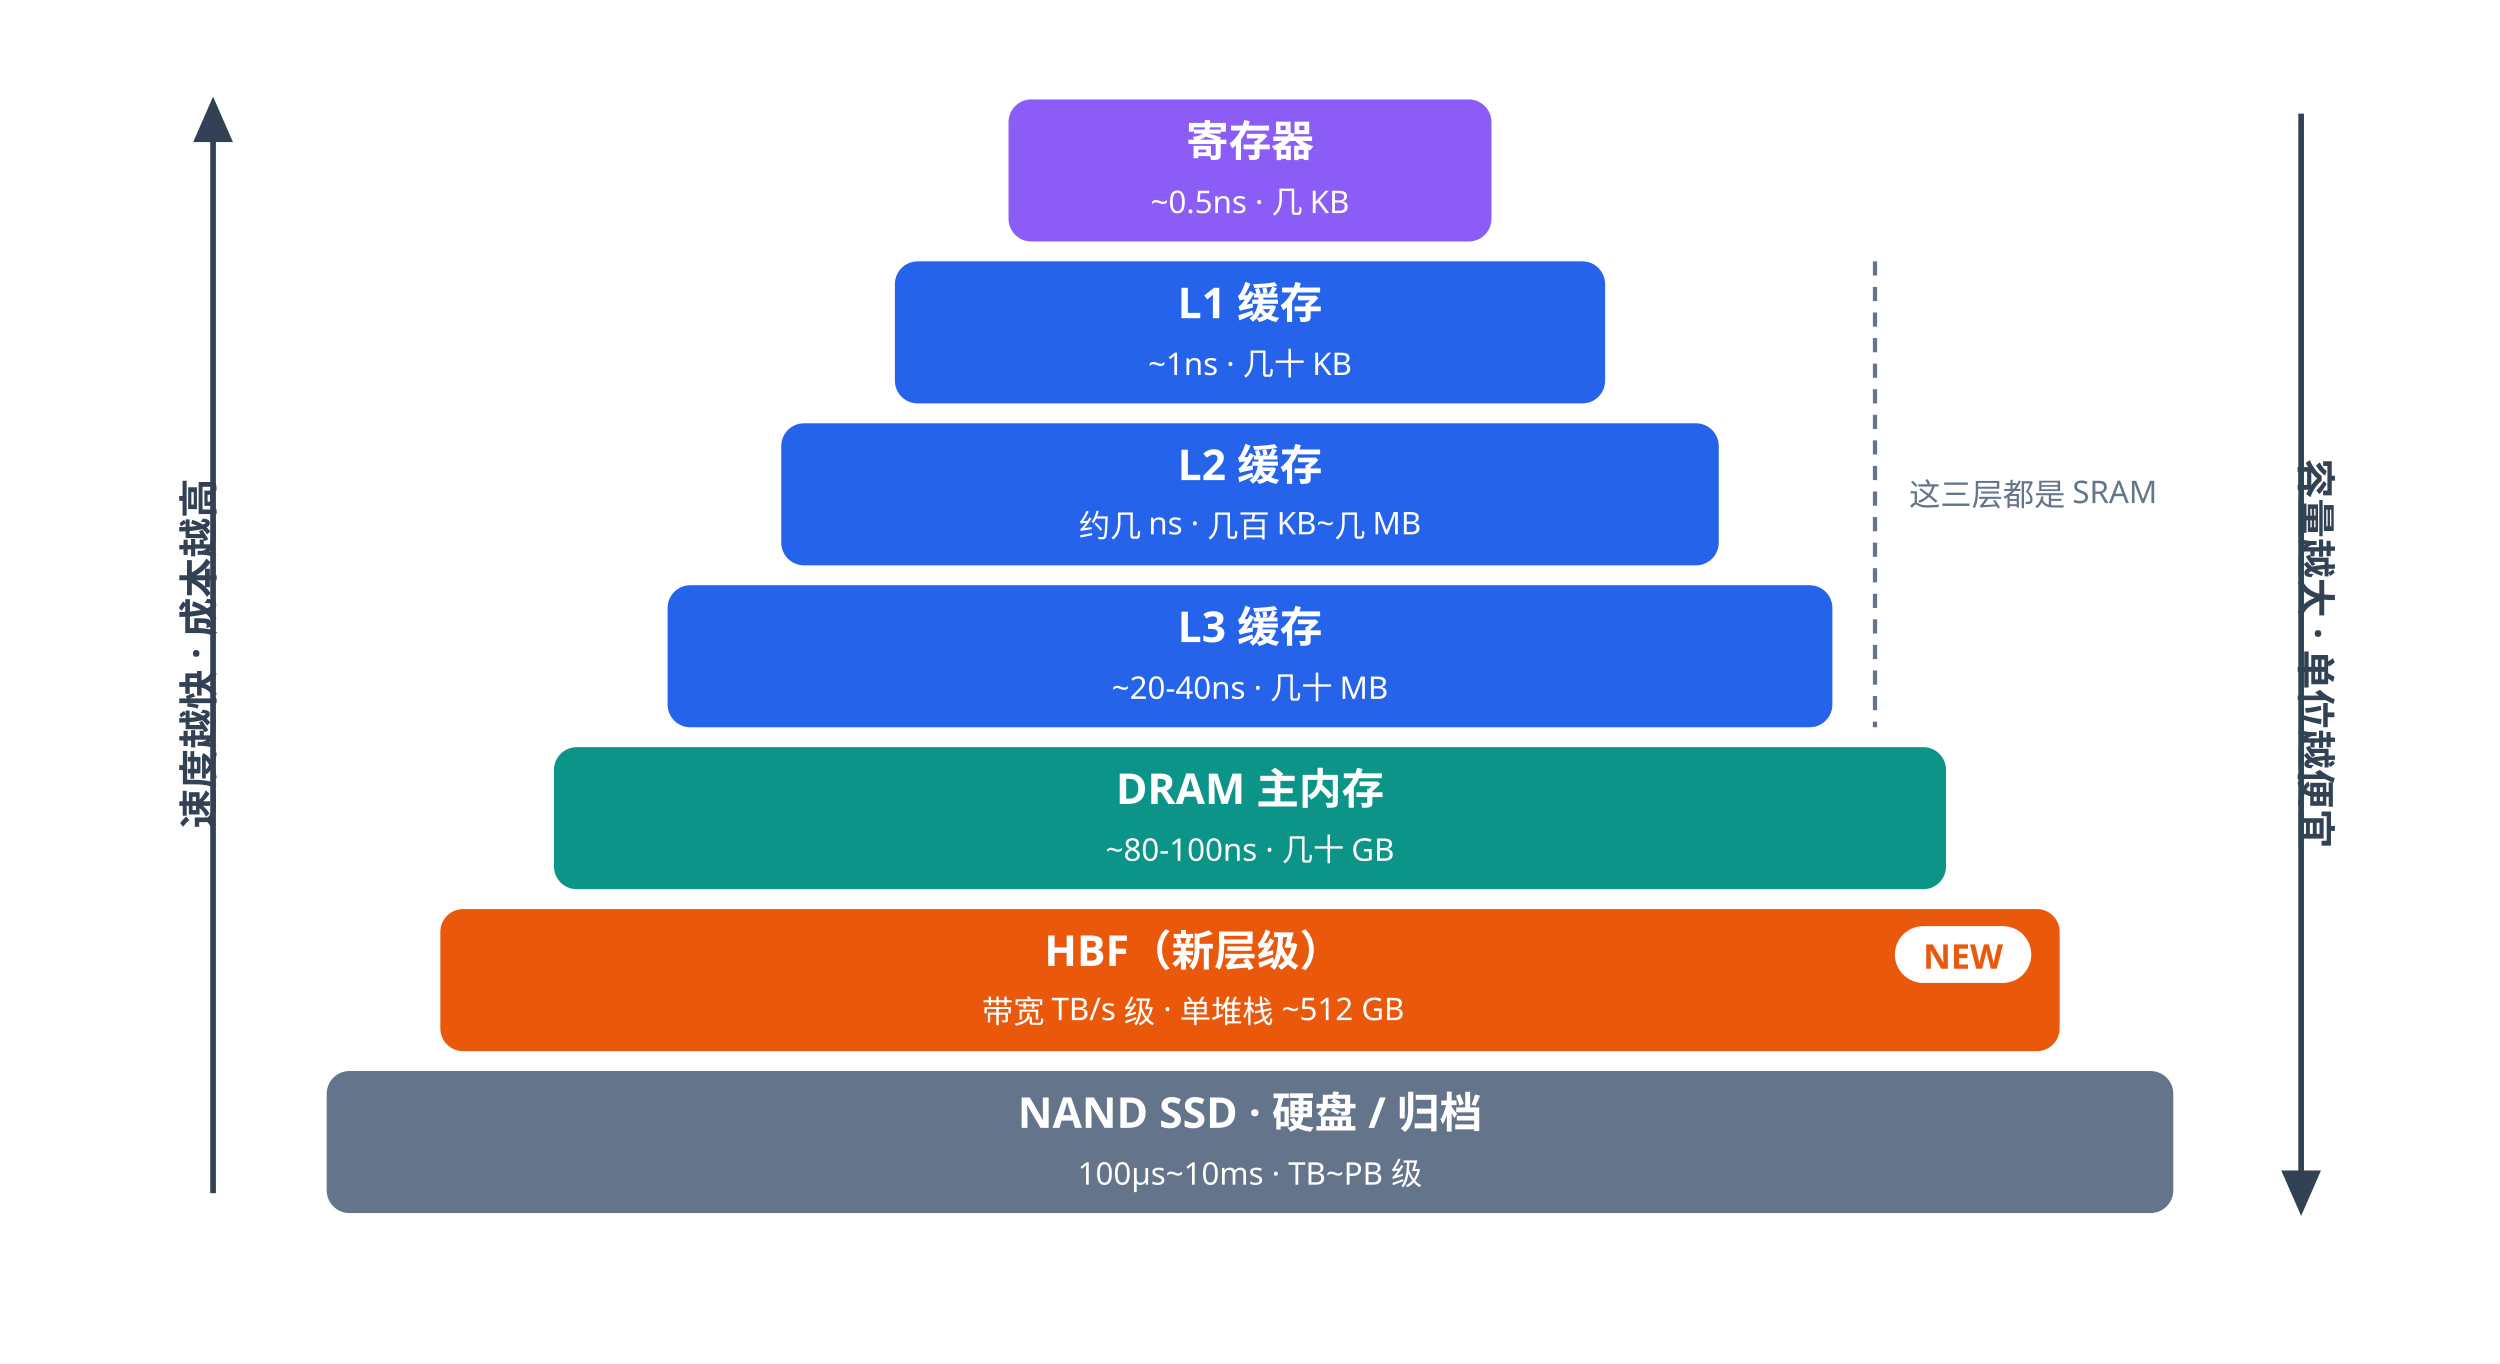
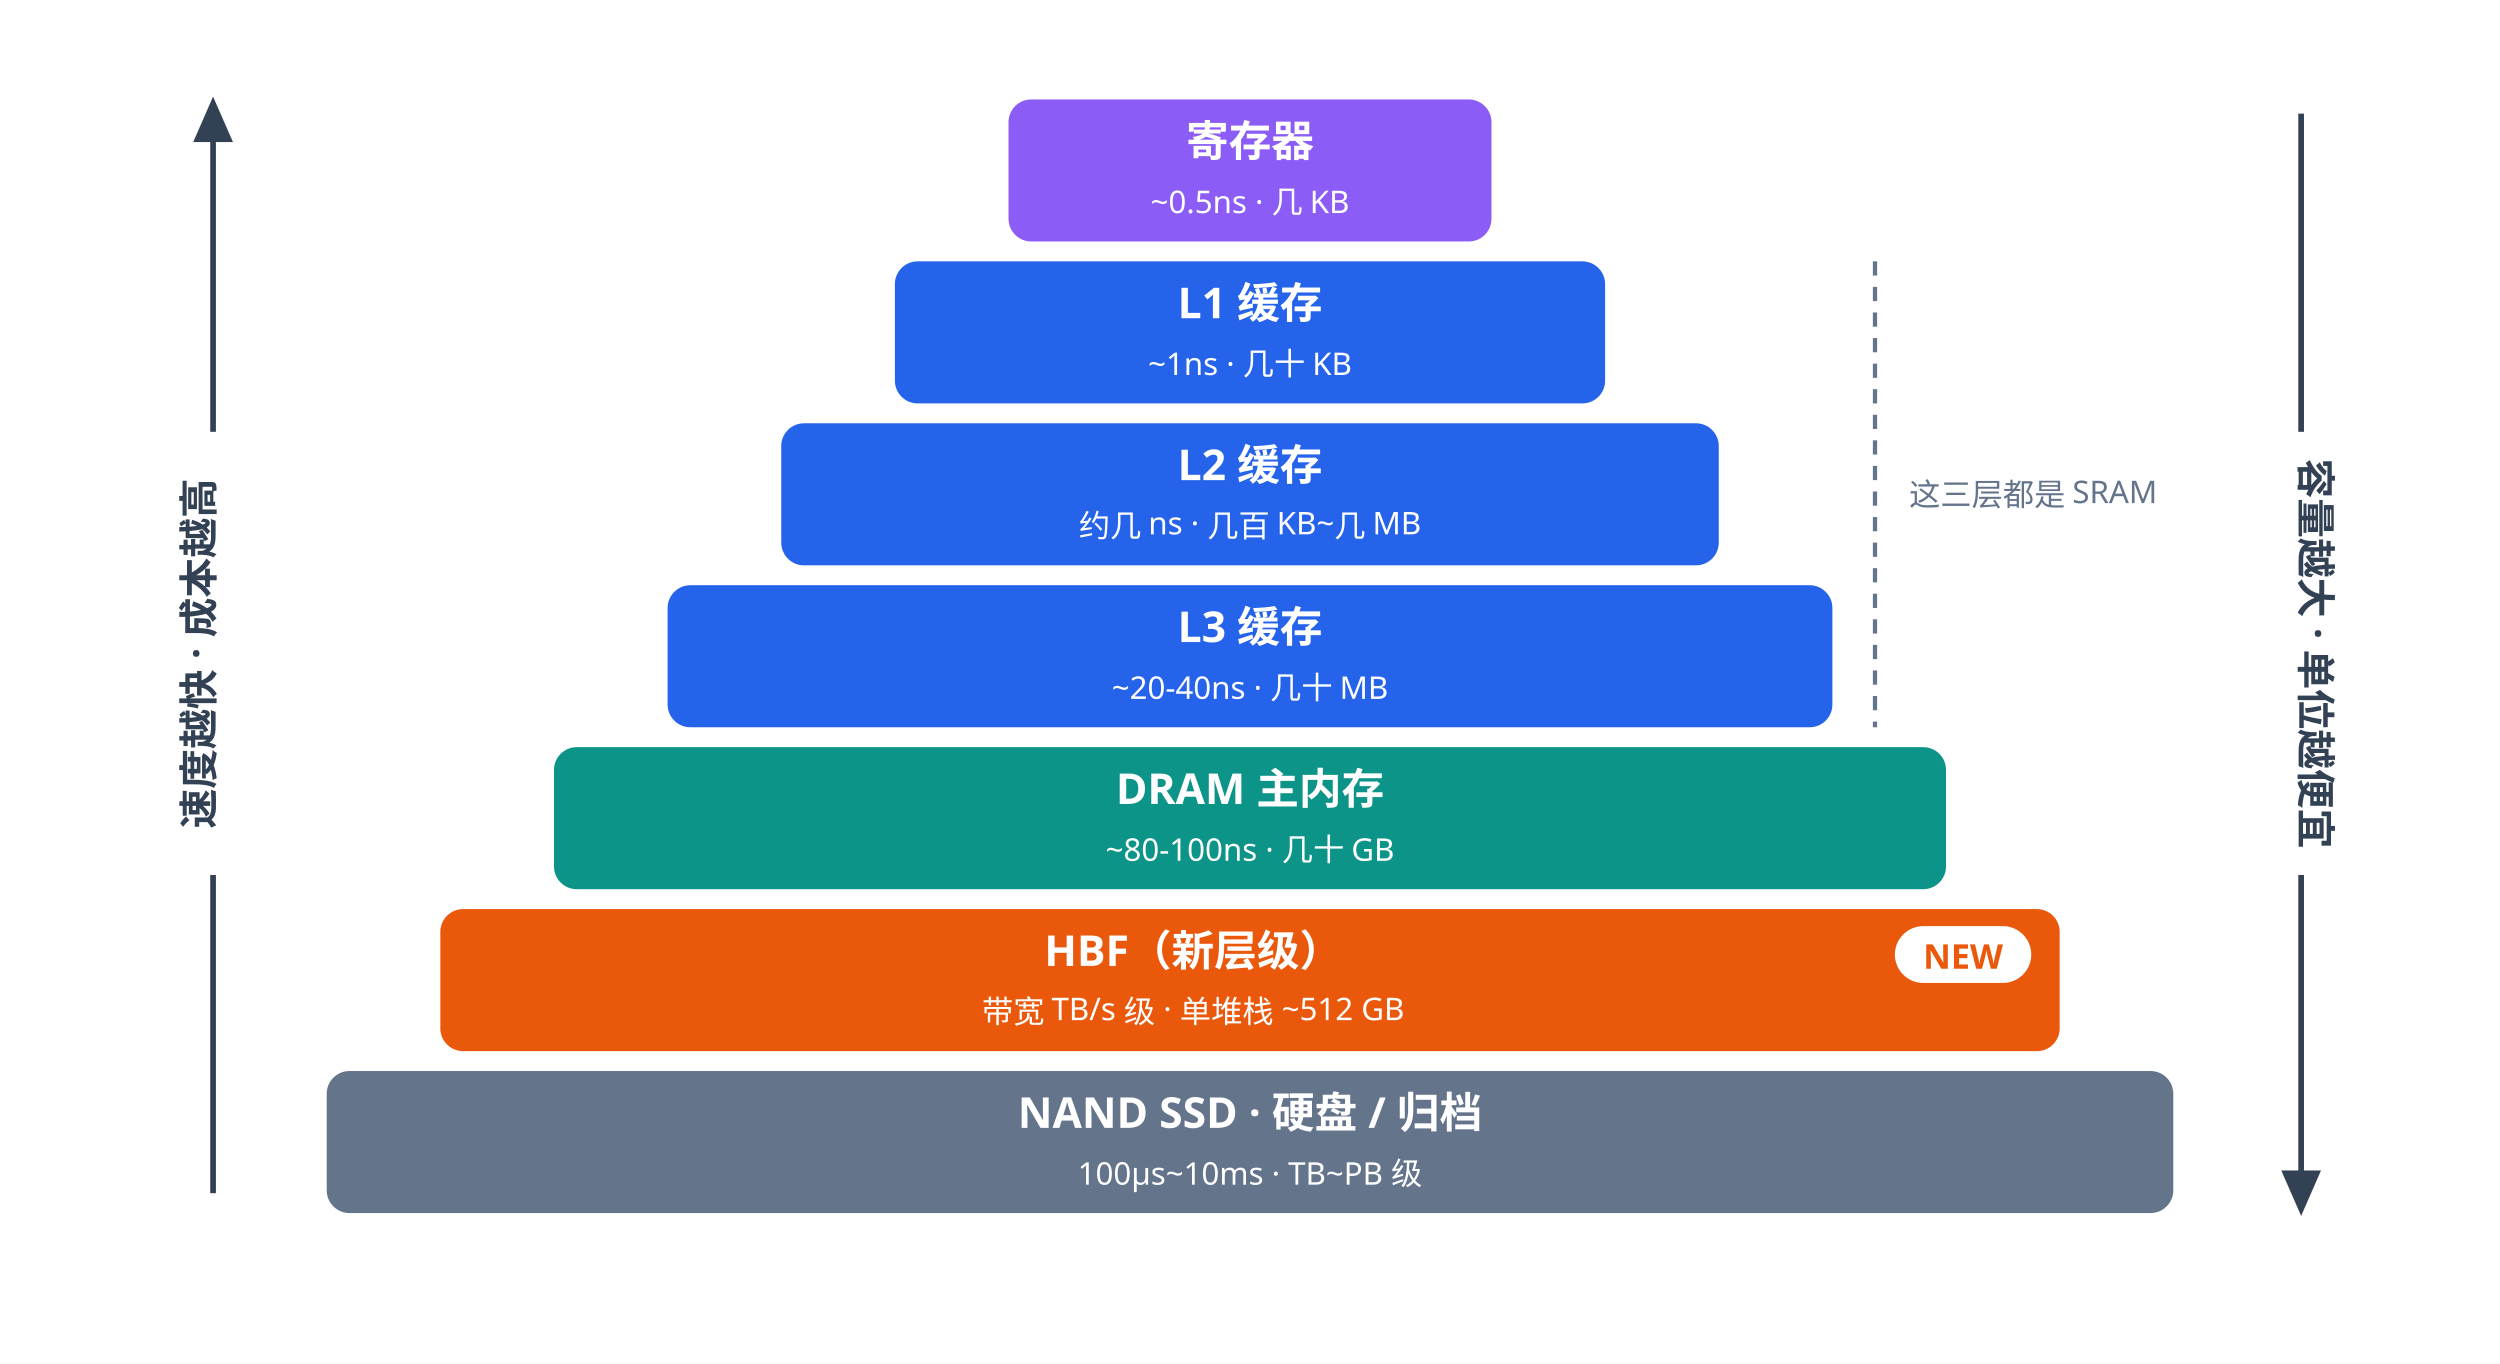
<svg xmlns="http://www.w3.org/2000/svg" viewBox="0 0 880 480" font-family="'PingFang SC','Microsoft YaHei',sans-serif">
  <rect x="0" y="0" width="880" height="480" fill="#ffffff" />
  <rect x="355" y="35" width="170" height="50" rx="8" fill="#8b5cf6" />
  <rect x="315" y="92" width="250" height="50" rx="8" fill="#2563eb" />
  <rect x="275" y="149" width="330" height="50" rx="8" fill="#2563eb" />
  <rect x="235" y="206" width="410" height="50" rx="8" fill="#2563eb" />
  <rect x="195" y="263" width="490" height="50" rx="8" fill="#0d9488" />
  <rect x="155" y="320" width="570" height="50" rx="8" fill="#ea580c" />
  <rect x="115" y="377" width="650" height="50" rx="8" fill="#64748b" />
  <text x="440" y="55" text-anchor="middle" fill="#ffffff" font-size="15" font-weight="bold">寄存器</text>
  <text x="440" y="75" text-anchor="middle" fill="#ffffff" font-size="11">~0.5ns · 几 KB</text>
  <text x="440" y="112" text-anchor="middle" fill="#ffffff" font-size="15" font-weight="bold">L1 缓存</text>
  <text x="440" y="132" text-anchor="middle" fill="#ffffff" font-size="11">~1ns · 几十 KB</text>
  <text x="440" y="169" text-anchor="middle" fill="#ffffff" font-size="15" font-weight="bold">L2 缓存</text>
  <text x="440" y="189" text-anchor="middle" fill="#ffffff" font-size="11">约几 ns · 几百 KB~几 MB</text>
  <text x="440" y="226" text-anchor="middle" fill="#ffffff" font-size="15" font-weight="bold">L3 缓存</text>
  <text x="440" y="246" text-anchor="middle" fill="#ffffff" font-size="11">~20-40ns · 几十 MB</text>
  <text x="440" y="283" text-anchor="middle" fill="#ffffff" font-size="15" font-weight="bold">DRAM 主内存</text>
  <text x="440" y="303" text-anchor="middle" fill="#ffffff" font-size="11">~80-100ns · 几十 GB</text>
  <text x="420" y="340" text-anchor="middle" fill="#ffffff" font-size="15" font-weight="bold">HBF（新层级）</text>
  <text x="420" y="360" text-anchor="middle" fill="#ffffff" font-size="11">带宽 TB/s 级 · 单堆栈 ~512 GB</text>
  <text x="440" y="397" text-anchor="middle" fill="#ffffff" font-size="15" font-weight="bold">NAND SSD · 硬盘 / 归档</text>
  <text x="440" y="417" text-anchor="middle" fill="#ffffff" font-size="11">100μs~10ms · TB~PB 级</text>
  <rect x="667" y="326" width="48" height="20" rx="10" fill="#ffffff" />
  <text x="691" y="341" text-anchor="middle" fill="#ea580c" font-size="12" font-weight="bold">NEW</text>
  <line x1="660" y1="92" x2="660" y2="256" stroke="#64748b" stroke-width="1.5" stroke-dasharray="5,4" />
  <text x="672" y="178" text-anchor="start" fill="#64748b" font-size="11">这三层都是 SRAM</text>
  <line x1="75" y1="420" x2="75" y2="42" stroke="#334155" stroke-width="2" />
  <polygon points="75,34 68,50 82,50" fill="#334155" />
+   <rect x="64" y="152" width="22" height="156" fill="#ffffff" />
  <text x="75" y="230" text-anchor="middle" fill="#334155" font-size="14" font-weight="bold" transform="rotate(-90 75 230)">速度越快 · 成本越高</text>
  <line x1="810" y1="40" x2="810" y2="420" stroke="#334155" stroke-width="2" />
  <polygon points="810,428 803,412 817,412" fill="#334155" />
+   <rect x="799" y="152" width="22" height="156" fill="#ffffff" />
  <text x="810" y="230" text-anchor="middle" fill="#334155" font-size="14" font-weight="bold" transform="rotate(90 810 230)">容量越大 · 单位越便宜</text>
</svg>
